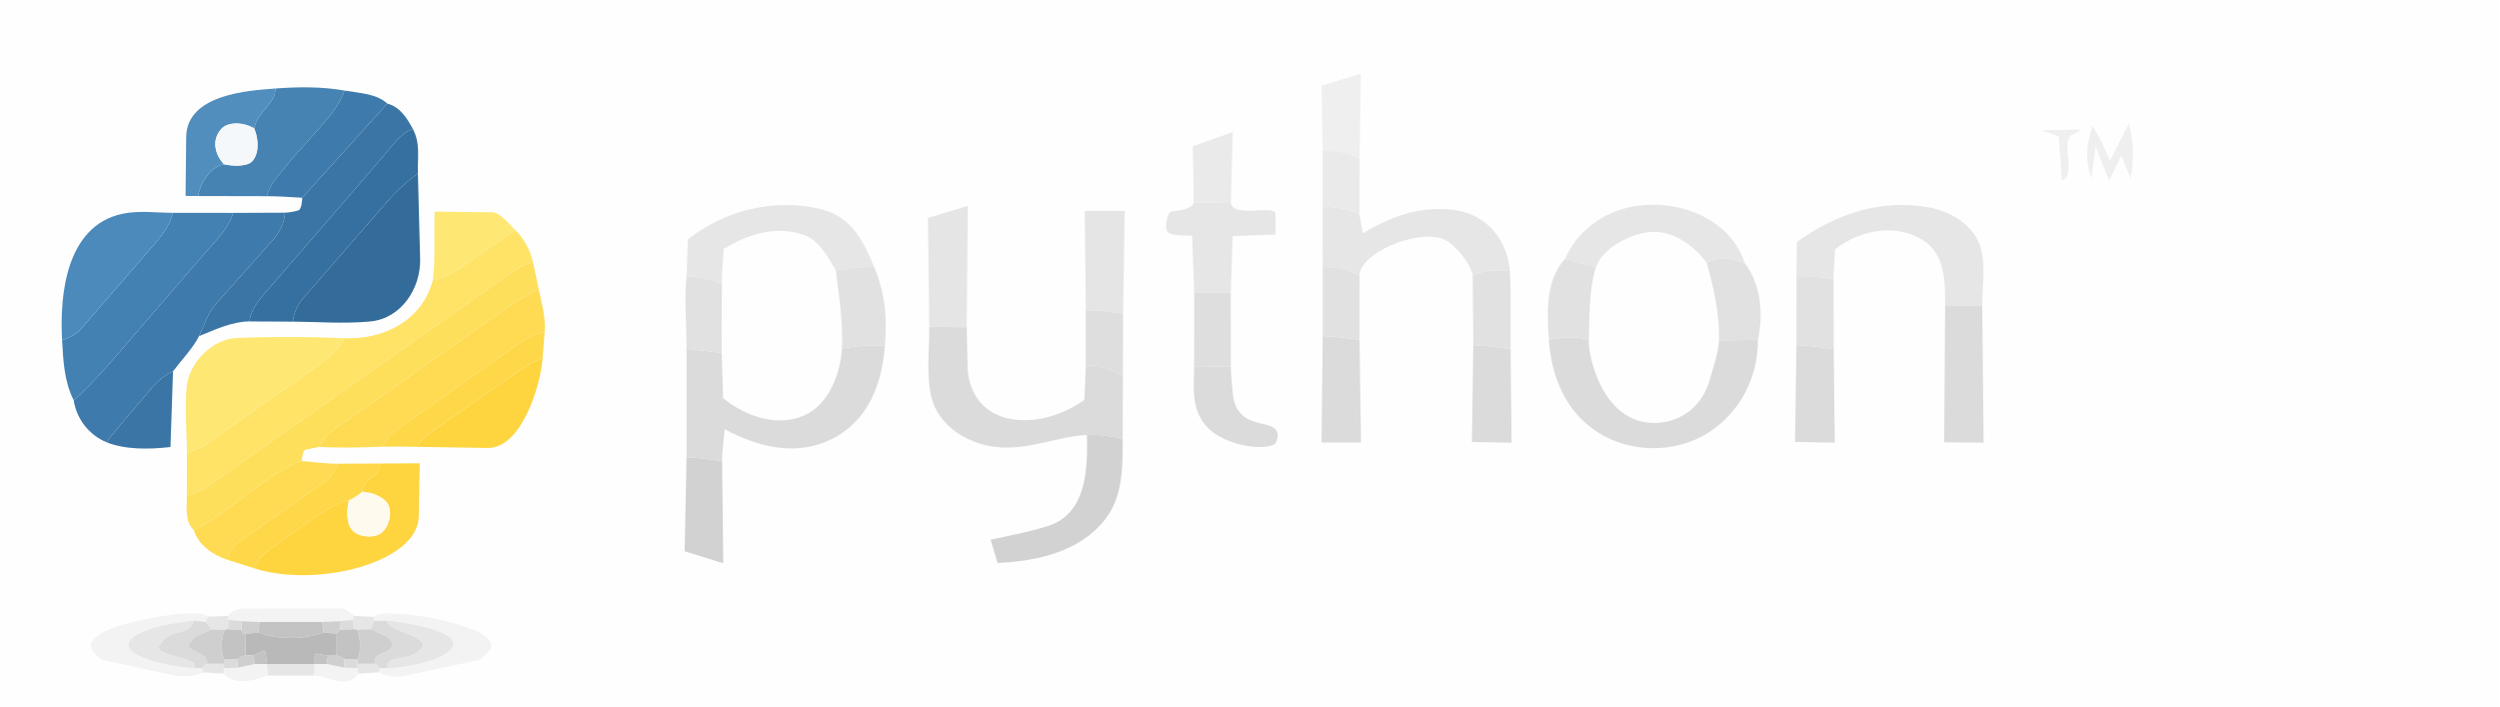
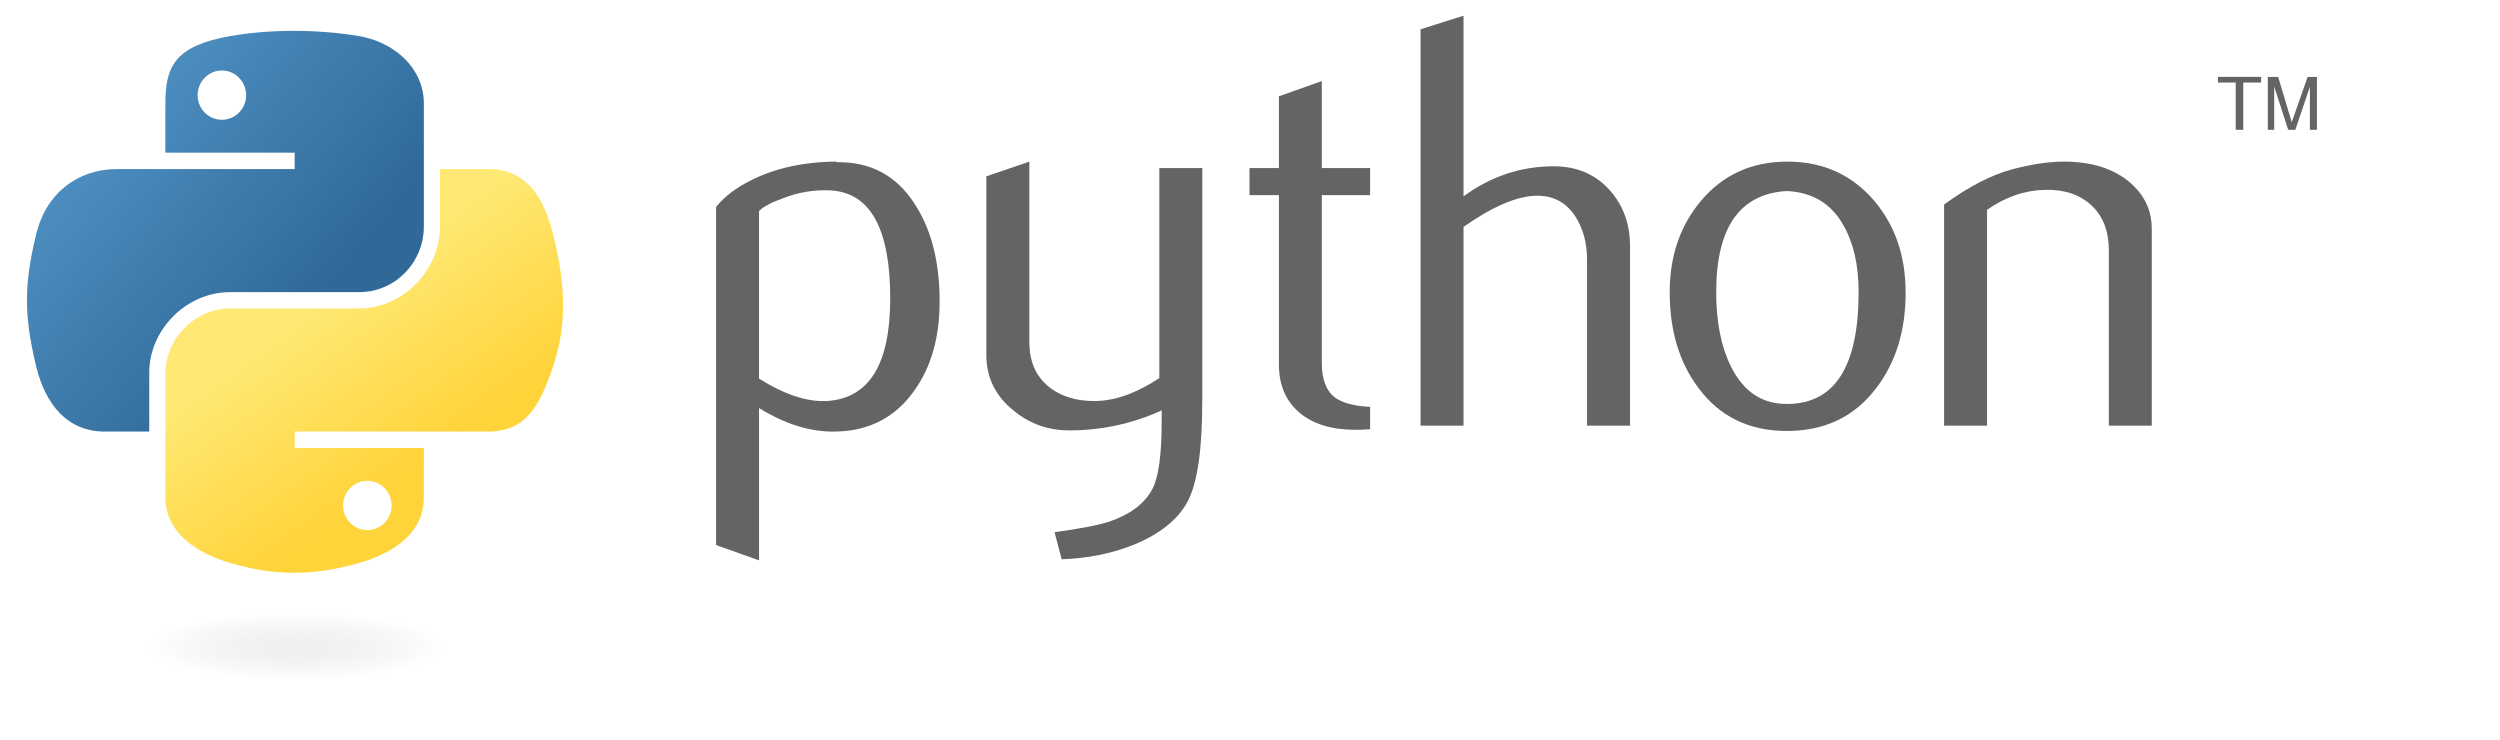
- <svg xmlns="http://www.w3.org/2000/svg" id="Ebene_1" version="1.1" viewBox="0 0 580 164">
-   <path d="M0,164V0h580v164H0ZM306.971,35.06l-.003,13,.026,13.906-.003,15.99-.276,24.704,9.174.003-.363-23.809.016-14.882c.005-5.115,12.893-10.807,19.306-8.547,2.604.918,6.438,5.633,6.954,8.408l.142,16.228-.323,22.467,9.219.172-.245-21.668c-.068-6.045.196-12.143-.184-18.171-.419-6.664-4.975-12.902-12.386-14.057-7.961-1.241-15.061,1.272-21.738,5.37l-.748-4.357.01-12.995.295-19.717-9.113,2.746.238,15.21ZM45.99,45.48l15.945.034c2.627.006,5.562.213,8.213.365-.032.678-.149,2.678-.895,2.928s-2.34.533-3.126.536l-12.024.05-13.99-.016c-3.595-.004-7.9-.599-11.705.219-13.227,2.84-14.569,19.135-13.998,29.298.269,4.788.496,9.674,2.703,13.987.635,4.305,3.602,8.081,7.619,9.722,4.316,1.763,10.074,1.661,14.834,1.104l.586-17.558c1.783-2.383,4.767-5.547,6.039-8.165,3.61-1.471,7.805-3.425,11.696-3.407l10.089.047c5.734.027,11.828.536,17.987-.047,7.219-.684,11.721-7.755,11.545-14.475l-.519-19.887c-.097-3.7.6-6.983-1.173-10.312-1.385-2.6-2.997-5.077-5.916-5.874-2.598-2.339-6.349-2.393-9.924-3.018-5.299-.927-10.686-.878-16.081-.475-5.875.438-20.584,1.226-20.688,11.281l-.141,13.638,2.924.026ZM480.775,31.351l2.389-1.271-9.276.12,3.958,1.492.687,10.163c3.401-.85-.204-9.202,2.243-10.504ZM492.317,36.095l2.209,5.342c.681-5.018.807-7.482-.432-12.77l-4.358,8.608c-1.454-3.266-2.352-5.436-4.09-8.095-1.527,4.88-1.685,7.766-.267,12.218l1.01-7.438,3.135,8.008,2.793-5.873ZM277.079,46.955c-.282,1.421-3.17,1.947-5.098,2.082-1.063.075-1.627,3.447-1.185,4.463.515,1.187,2.924,1.045,5.893,1.195l.475,13.262-.016,17c-.004,4.606-.84,9.509,2.61,13.653,4.548,5.462,15.679,6.125,16.454,3.934,2.438-6.893-9.408-.904-10.127-11.633-.106-1.585-.411-3.885-.413-5.827l-.021-17.155.445-13.129,9.942-.397-.004-4.786c-.002-2.257-10.16,1.135-10.365-2.722l.455-16.243-9.284,3.249.239,13.054ZM159.346,64.123c-.596,5.247.005,10.726.003,16.806l-.008,25.194-.444,21.772,8.972,2.788-.278-23.652c-.022-1.902.298-4.485.611-7.449,8.308,4.466,17.275,6.36,25.46,1.96,7.948-4.273,11.049-12.592,11.722-21.299.489-6.33.18-11.89-2.514-18.333-2.347-5.613-5.029-11.574-12.319-13.373-10.589-2.613-22.313.132-30.905,7.028l-.299,8.558ZM215.677,75.84c.059,5.049-.77,10.725.448,16.111,1.541,6.812,8.362,10.963,14.91,11.733,7.621.896,14.246-2.429,21.227-2.778.177,7.343.167,18.294-9.144,21.157-4.571,1.405-7.959,2.023-13.211,3.139l1.63,5.412c9.237-.457,19.107-2.583,25.008-10.175,4.15-5.339,4.01-12.5,4.027-18.604l.042-14.682.042-14.299.395-23.922-9.296-.003.256,23.03-.005,13-.335,7.852c-4.916,3.354-10.688,5.323-16.618,4.462-6.587-.957-10.34-5.854-10.482-12.248l-.203-9.116.254-28.158-9.242,2.81.297,25.28ZM363.22,60.05c-4.549,5.051-4.165,12.311-3.745,18.761.534,8.193,3.671,16.53,11.319,21.457,7.574,4.879,18.065,4.987,25.718.101,7.161-4.572,11.542-12.605,11.496-21.519,1.224-5.73.877-12.605-3.058-17.816-2.832-8.803-12.308-13.778-21.945-13.531-8.59.221-16.163,4.568-19.784,12.546ZM416.95,64.058l-.005,16.003-.332,22.465,9.225.177-.242-21.671-.039-16.152c-.005-1.93.2-4.223.355-7.049,5.778-4.525,14.558-6.276,20.949-1.697,4.498,3.223,4.631,9.101,4.591,14.869l-.221,31.607,9.157.086-.325-31.699c-.04-3.905.765-8.614-.178-12.821-1.251-5.582-6.733-9.04-12.065-10.035-11.102-2.071-21.783,1.449-30.782,8.025l-.088,7.892ZM100.457,64.982c-2.381,9.265-11.349,13.878-20.483,13.483-8.132-.352-16.283-.406-25.026-.054-5.774.232-11.173,5.869-11.645,11.5-.452,5.39.074,10.314.07,15.09l-.008,10.005c-.002,2.873-.513,5.953,1.591,7.95,1.055,3.464,4.407,5.823,7.9,6.937l6.115,1.95c14.674,4.679,38.004-1.39,38.21-11.955l.242-12.402-9.345.05-9.856.05c-2.417.012-5.78-.422-8.178-.619.085-.698.178-2.5.899-2.646l3.18-.645c4.921.302,9.863.111,14.787-.037,2.474-.074,5.499-.004,7.99.034l16.333.252c7.62.117,12.178-14.011,12.706-20.874l.467-6.073c.261-3.388-.696-6.655-1.378-9.895l-1.307-6.21c-.582-2.767-2.323-5.828-4.115-7.493-1.249-1.16-3.459-4.11-5.443-4.132l-13.294-.146c-.196,5.75.226,10.972-.413,15.882ZM52.958,142.885l-4.751.194c-.773-2.513-28.901,1.56-27.062,7.246.271.837,1.864,2.607,2.932,2.838l15.557,3.369c2.6.563,5.145.631,7.366-.532l4.824.265c2.192,2.624,6.723,1.902,10.244.467l10.845.01c2.877.003,7.681,3.418,10.252-.478l4.835-.265c1.243.828,3.736,1.263,5.686.845l17.384-3.723c.888-.19,2.494-1.981,2.841-2.808,2.245-5.366-25.575-9.85-27.207-7.201l-4.659-.236c-.151-.484-2.088-1.73-2.912-1.728l-22.949.067c-.916.003-3.06.81-3.225,1.668Z" fill="#fefefe" />
-   <path d="M88,156v-1h2c3.75,0,14.587-1.895,15.205-5.51.57-3.335-12.526-5.363-15.205-5.49-.785-.037-2.275.025-3.15.052l-.147-.94c1.633-2.648,29.452,1.835,27.207,7.201-.346.827-1.952,2.618-2.841,2.808l-17.384,3.723c-1.951.418-4.443-.018-5.686-.845Z" fill="#f3f3f3" />
-   <path d="M48.207,143.079l-.339,1.241c-.769-.106-2.148-.356-2.869-.32-2.726.134-14.897,1.886-15.177,5.535-.251,3.267,11.429,5.465,15.177,5.465h2v1c-2.221,1.163-4.766,1.095-7.366.532l-15.557-3.369c-1.068-.231-2.661-2.001-2.932-2.838-1.839-5.686,26.29-9.759,27.062-7.246Z" fill="#f3f3f3" />
-   <path d="M82.045,142.877l-.121.942-3.094.278-4.013.202-14.612.003-4.034-.205-3.094-.278-.118-.934c.166-.858,2.31-1.665,3.225-1.668l22.949-.067c.824-.002,2.761,1.243,2.912,1.728Z" fill="#f3f3f3" />
-   <path d="M492.317,36.095l-2.793,5.873-3.135-8.008-1.01,7.438c-1.417-4.452-1.26-7.338.267-12.218,1.738,2.659,2.636,4.829,4.09,8.095l4.358-8.608c1.24,5.288,1.113,7.753.432,12.77l-2.209-5.342Z" fill="#efefef" />
-   <path d="M75.885,154.05l3.942.853,3.173.097c0,.314.119.901.165,1.265-2.571,3.896-7.375.48-10.252.478l.124-2.696,2.847.003Z" fill="#f3f3f3" />
-   <polygon points="73.037 154.047 72.913 156.743 62.068 156.732 61.959 154.043 73.037 154.047" fill="#e6e6e6" />
-   <path d="M61.959,154.043l.11,2.689c-3.522,1.434-8.052,2.157-10.244-.467l.176-1.265,3.173-.1,3.903-.845,2.883-.012Z" fill="#f3f3f3" />
-   <path d="M480.775,31.351c-2.447,1.302,1.158,9.653-2.243,10.504l-.687-10.163-3.958-1.492,9.276-.12-2.389,1.271Z" fill="#efefef" />
-   <path d="M86.703,143.113l.147.94-.806,1.906-3.142.142c-.191.009-.593-.098-.787-.123l-.192-2.157.121-.942,4.659.236Z" fill="#e6e6e6" />
-   <path d="M52.958,142.885l.118.934-.186,2.157c-.197.029-.596.129-.787.123l-3.15-.087-1.084-1.693.339-1.241,4.751-.194Z" fill="#e6e6e6" />
-   <path d="M52,154c0,.312.036.743,0,1l-.176,1.265-4.824-.265v-1c0-.388.611-1,1-1h4Z" fill="#e6e6e6" />
-   <path d="M87,154c.389,0,1,.612,1,1v1l-4.835.265c-.047-.364-.165-.951-.165-1.265v-1h4Z" fill="#e6e6e6" />
-   <path d="M194.01,62.801c.797,6.42,1.695,12.478,1.383,18.102-.333,6.012-3.12,12.319-7.621,14.889-6.667,3.807-14.785.8-19.948-3.416l-.315-10.525.029-16.029c.005-2.788.256-5.097.426-8.06,5.383-3.347,12.192-5.611,18.829-3.175,3.351,1.23,5.554,5.294,7.217,8.214Z" fill="#fefefe" />
-   <path d="M396.113,60.966c1.742,6.147,2.988,12.174,2.856,17.997-.06,2.648-1.426,6.498-2.041,8.811-1.701,6.401-6.674,10.119-12.455,10.346-12.184.48-15.848-14.859-15.717-19.299.169-5.733.071-12.089,1.651-16.803s8.31-7.718,12.158-8.158c5.559-.635,10.407,2.979,13.548,7.105Z" fill="#fefefe" />
-   <g>
-     <g>
-       <path d="M224.367,75.908l.203,9.116c.142,6.394,3.895,11.291,10.482,12.248,5.93.861,11.702-1.108,16.618-4.462l.335-7.852c2.946-.573,5.742.766,8.609,2.194l-.042,14.682c-2.622-.659-5.605-1.064-8.31-.929-6.981.349-13.606,3.675-21.227,2.778-6.548-.77-13.369-4.921-14.91-11.733-1.218-5.386-.389-11.062-.448-16.111l8.69.068Z" fill="#dbdbdb" />
-       <path d="M368.756,78.822c-.131,4.44,3.533,19.779,15.717,19.299,5.781-.228,10.754-3.945,12.455-10.346.615-2.313,1.98-6.163,2.041-8.811l9.039-.113c.046,8.914-4.335,16.947-11.496,21.519-7.653,4.886-18.144,4.778-25.718-.101-7.649-4.927-10.786-13.264-11.319-21.457,3.16-.588,6.308-.831,9.281.011Z" fill="#dbdbdb" />
-       <path d="M460.063,70.997l-8.612.005c.04-5.768-.093-11.647-4.591-14.869-6.391-4.579-15.171-2.828-20.949,1.697-.155,2.826-.36,5.119-.355,7.049-2.728-.709-5.683-.883-8.606-.822l.088-7.892c8.999-6.576,19.68-10.096,30.782-8.025,5.332.995,10.814,4.454,12.065,10.035.943,4.208.138,8.917.178,12.821Z" fill="#e6e6e6" />
-       <path d="M315.541,49.816l.748,4.357c6.676-4.098,13.776-6.61,21.738-5.37,7.411,1.155,11.966,7.393,12.386,14.057-2.91-.304-6.005-.109-8.609.971-.516-2.775-4.35-7.49-6.954-8.408-6.413-2.26-19.3,3.432-19.306,8.547-2.663-1.404-5.566-2.106-8.549-2.005l-.026-13.906c3.03-.203,5.898.327,8.572,1.756Z" fill="#e6e6e6" />
-       <path d="M260.572,101.835c-.017,6.105.123,13.265-4.027,18.604-5.901,7.591-15.771,9.718-25.008,10.175l-1.63-5.412c5.253-1.116,8.64-1.734,13.211-3.139,9.311-2.863,9.321-13.814,9.144-21.157,2.704-.135,5.688.27,8.31.929Z" fill="#d2d2d2" />
-       <path d="M404.95,61.034c-2.859-1.348-6.034-1.485-8.837-.068-3.141-4.126-7.988-7.74-13.548-7.105-3.849.439-10.58,3.449-12.158,8.158l-7.186-1.969c3.621-7.979,11.194-12.326,19.784-12.546,9.638-.248,19.113,4.728,21.945,13.531Z" fill="#e6e6e6" />
-       <polygon points="460.063 70.997 460.388 102.696 451.231 102.61 451.451 71.003 460.063 70.997" fill="#dbdbdb" />
-       <path d="M285.669,46.895c.206,3.857,10.364.465,10.365,2.722l.004,4.786-9.942.397-.445,13.129-8.488.029-.475-13.262c-2.969-.15-5.378-.008-5.893-1.195-.442-1.016.122-4.388,1.185-4.463,1.928-.136,4.817-.662,5.098-2.082l8.591-.06Z" fill="#e6e6e6" />
-       <polygon points="224.367 75.908 215.677 75.84 215.38 50.56 224.622 47.75 224.367 75.908" fill="#e5e5e5" />
-       <path d="M315.528,78.853l.363,23.809-9.174-.003.276-24.704c2.854.145,5.724.437,8.535.898Z" fill="#dbdbdb" />
-       <path d="M260.656,72.853c-2.791-.565-5.738-.823-8.646-.895l-.256-23.03,9.296.003-.395,23.922Z" fill="#e5e5e5" />
-       <path d="M350.596,81.031l.245,21.668-9.219-.172.323-22.467c2.892.118,5.773.454,8.651.971Z" fill="#dbdbdb" />
-       <path d="M425.596,81.031l.242,21.671-9.225-.177.332-22.465c2.892.118,5.773.454,8.651.971Z" fill="#dbdbdb" />
-       <path d="M285.672,85.084c.002,1.942.307,4.241.413,5.827.719,10.73,12.564,4.74,10.127,11.633-.775,2.191-11.906,1.529-16.454-3.934-3.45-4.144-2.615-9.046-2.61-13.653l8.525.126Z" fill="#dbdbdb" />
-       <path d="M404.95,61.034c3.935,5.211,4.282,12.087,3.058,17.816l-9.039.113c.133-5.823-1.113-11.85-2.856-17.997,2.804-1.417,5.979-1.28,8.837.068Z" fill="#e1e1e1" />
-       <path d="M370.407,62.018c-1.58,4.714-1.482,11.07-1.651,16.803-2.972-.841-6.121-.598-9.281-.011-.42-6.45-.804-13.711,3.745-18.761l7.186,1.969Z" fill="#e1e1e1" />
-       <path d="M350.412,62.861c.379,6.028.115,12.126.184,18.171-2.878-.517-5.759-.853-8.651-.971l-.142-16.228c2.604-1.08,5.699-1.275,8.609-.971Z" fill="#e1e1e1" />
-       <path d="M315.551,36.822c-2.656-1.447-5.544-1.962-8.58-1.761l-.238-15.21,9.113-2.746-.295,19.717Z" fill="#efefef" />
-       <polygon points="285.651 67.929 285.672 85.084 277.147 84.958 277.163 67.958 285.651 67.929" fill="#dedede" />
-       <g>
-         <path d="M205.383,80.244c-.673,8.706-3.773,17.026-11.722,21.299-8.185,4.4-17.153,2.506-25.46-1.96-.313,2.964-.633,5.547-.611,7.449-2.749-.506-5.502-.835-8.249-.908l.008-25.194,8.16.921.315,10.525c5.163,4.216,13.281,7.223,19.948,3.416,4.501-2.57,7.289-8.876,7.621-14.889,3.345-.657,6.634-.934,9.99-.659Z" fill="#dbdbdb" />
-         <path d="M202.869,61.911c-2.993.04-6.112.231-8.858.89-1.663-2.92-3.866-6.984-7.217-8.214-6.638-2.436-13.447-.172-18.829,3.175-.171,2.963-.421,5.272-.426,8.06-2.675-1.002-5.421-1.665-8.192-1.698l.299-8.558c8.592-6.896,20.316-9.641,30.905-7.028,7.289,1.799,9.971,7.76,12.319,13.373Z" fill="#e6e6e6" />
-         <path d="M167.591,107.031l.278,23.652-8.972-2.788.444-21.772c2.747.073,5.5.402,8.249.908Z" fill="#d2d2d2" />
-         <path d="M202.869,61.911c2.694,6.443,3.004,12.004,2.514,18.333-3.356-.276-6.644.002-9.99.659.311-5.624-.586-11.682-1.383-18.102,2.747-.658,5.865-.85,8.858-.89Z" fill="#e1e1e1" />
-         <path d="M167.538,65.822l-.029,16.029-8.16-.921c.002-6.08-.599-11.559-.003-16.806,2.77.033,5.516.696,8.192,1.698Z" fill="#e1e1e1" />
-       </g>
-       <path d="M425.556,64.879l.039,16.152c-2.878-.517-5.759-.853-8.651-.971l.005-16.003c2.923-.062,5.878.112,8.606.822Z" fill="#e1e1e1" />
-       <path d="M315.543,63.971l-.016,14.882c-2.812-.461-5.681-.752-8.535-.898l.003-15.99c2.982-.101,5.886.601,8.549,2.005Z" fill="#e1e1e1" />
-       <polygon points="285.669 46.895 277.079 46.955 276.839 33.901 286.124 30.652 285.669 46.895" fill="#eaeaea" />
-       <path d="M260.656,72.853l-.042,14.299c-2.867-1.428-5.663-2.768-8.609-2.194l.005-13c2.907.072,5.855.33,8.646.895Z" fill="#dedede" />
-       <path d="M315.551,36.822l-.01,12.995c-2.674-1.429-5.542-1.959-8.572-1.756l.003-13c3.036-.2,5.925.314,8.58,1.761Z" fill="#eaeaea" />
-     </g>
-     <g>
-       <g>
-         <path d="M123.722,60.871c-1.053.24-2.984.913-4.197,1.767l-71.536,50.335c-1.476,1.038-3.269,1.727-4.624,2.032l.008-10.005c1.352-.321,3.258-1.102,4.61-2.053l25.284-17.776c2.797-1.967,5.316-3.988,6.707-6.707,9.134.396,18.102-4.218,20.483-13.483,1.59-.265,3.859-1.086,5.371-2.126l13.779-9.478c1.793,1.665,3.533,4.726,4.115,7.493Z" fill="#fee367" />
-         <path d="M123.722,60.871l1.307,6.21c-2.618,1.317-5.301,2.89-8.016,4.8l-40.075,28.176c-1.23.865-2.389,2.476-2.814,3.618l-3.18.645c-.721.146-.814,1.949-.899,2.646-7.251,2.142-17.452,12.55-25.089,15.99-2.103-1.997-1.593-5.077-1.591-7.95,1.354-.305,3.148-.994,4.624-2.032l71.536-50.335c1.214-.854,3.144-1.527,4.197-1.767Z" fill="#fedf5c" />
-         <path d="M79.974,78.465c-1.391,2.719-3.909,4.74-6.707,6.707l-25.284,17.776c-1.353.951-3.259,1.732-4.61,2.053.004-4.776-.522-9.699-.07-15.09.472-5.63,5.871-11.267,11.645-11.5,8.743-.352,16.894-.298,25.026.054Z" fill="#fee773" />
-         <path d="M126.407,76.976c-1.449.342-3.795,1.17-5.19,2.154l-29.386,20.719c-1.255.885-2.509,2.594-2.92,3.789-4.924.148-9.866.339-14.787.037.425-1.142,1.584-2.753,2.814-3.618l40.075-28.176c2.716-1.909,5.398-3.483,8.016-4.8.682,3.24,1.639,6.507,1.378,9.895Z" fill="#fedb53" />
-         <path d="M58.971,131.843c.392-1.14,1.701-2.967,2.806-3.757l10.763-7.691c2.288-1.635,6.171-3.889,8.48-4.381-.605,2.063-.651,5.303.618,6.864,1.411,1.735,4.912,2.076,6.725.865s2.728-4.5,1.761-6.587c-.854-1.842-3.856-2.972-6.031-3.06.187-3.651,4.314-2.885,3.984-6.559l9.345-.05-.242,12.402c-.206,10.565-23.536,16.635-38.21,11.955Z" fill="#fed43f" />
-         <path d="M125.94,83.05c-.528,6.863-5.086,20.991-12.706,20.874l-16.333-.252c.421-1,1.553-2.258,2.709-3.066l20.597-14.406c1.832-1.281,3.983-2.418,5.734-3.149Z" fill="#fed43f" />
-         <path d="M70.045,106.966c2.398.197,5.761.632,8.178.619-.209,1.253-1.395,3.163-2.579,3.989l-20.2,14.093c-1.506,1.05-2.582,2.612-2.588,4.225-3.493-1.114-6.845-3.473-7.9-6.937,7.637-3.44,17.838-13.848,25.089-15.99Z" fill="#fedb53" />
-         <path d="M88.079,107.535c.33,3.674-3.797,2.908-3.984,6.559-.765.584-2.182,1.729-3.073,1.919-2.309.492-6.193,2.747-8.48,4.381l-10.763,7.691c-1.105.79-2.415,2.616-2.806,3.757l-6.115-1.95c.006-1.613,1.083-3.174,2.588-4.225l20.2-14.093c1.184-.826,2.37-2.736,2.579-3.989l9.856-.05Z" fill="#fed848" />
-         <path d="M126.407,76.976l-.467,6.073c-1.751.731-3.902,1.868-5.734,3.149l-20.597,14.406c-1.155.808-2.288,2.066-2.709,3.066-2.49-.038-5.515-.109-7.99-.034.411-1.195,1.665-2.904,2.92-3.789l29.386-20.719c1.395-.984,3.741-1.811,5.19-2.154Z" fill="#fed848" />
-         <path d="M119.606,53.378l-13.779,9.478c-1.511,1.04-3.781,1.861-5.371,2.126.639-4.91.217-10.132.413-15.882l13.294.146c1.984.022,4.194,2.972,5.443,4.132Z" fill="#fee773" />
-         <path d="M81.021,116.013c.891-.19,2.309-1.334,3.073-1.919,2.175.089,5.177,1.218,6.031,3.06.967,2.087.054,5.375-1.761,6.587s-5.314.87-6.725-.865c-1.269-1.56-1.223-4.801-.618-6.864Z" fill="#fefaee" />
-       </g>
-       <g>
-         <path d="M66.126,49.344c-.087,2.449-1.272,4.634-3.059,6.637l-12.782,14.332c-2.194,2.46-2.861,5.135-4.093,7.671-1.272,2.618-4.256,5.782-6.039,8.165-1.647.714-3.511,2.185-4.986,3.919l-7.411,8.712c-1.144,1.345-2.239,2.713-3.024,3.823-4.017-1.641-6.985-5.417-7.619-9.722,3.726-3.307,7.084-7.103,10.59-11.165l19.424-22.504c2.779-3.22,5.923-6.098,6.975-9.819l12.024-.05Z" fill="#3e7aab" />
-         <path d="M67.976,74.625c.131-1.689,1.015-3.829,2.289-5.295l19.587-22.531c2.185-2.514,4.747-4.778,7.136-6.584l.519,19.887c.175,6.72-4.326,13.791-11.545,14.475-6.159.584-12.253.074-17.987.047Z" fill="#336b9a" />
-         <path d="M54.102,49.394c-1.052,3.721-4.196,6.599-6.975,9.819l-19.424,22.504c-3.507,4.063-6.864,7.859-10.59,11.165-2.208-4.313-2.435-9.199-2.703-13.987,1.509-.361,3.387-1.422,4.505-2.713l15.018-17.324c2.617-3.018,5.393-5.938,6.18-9.48l13.99.016Z" fill="#4381b2" />
-         <path d="M95.816,29.903c-2.995,1.147-4.87,4.045-7.193,6.736l-6.035,6.991-6.47,7.488-6.504,7.52-6.478,7.489c-2.402,2.777-4.757,5.032-5.249,8.451-3.89-.018-8.085,1.936-11.696,3.407,1.232-2.535,1.9-5.211,4.093-7.671l12.782-14.332c1.787-2.003,2.972-4.188,3.059-6.637.786-.003,2.381-.287,3.126-.536s.863-2.25.895-2.928l19.753-21.85c2.919.797,4.531,3.274,5.916,5.874Z" fill="#3a75a5" />
-         <path d="M95.816,29.903c1.774,3.33,1.077,6.613,1.173,10.312-2.389,1.806-4.951,4.07-7.136,6.584l-19.587,22.531c-1.274,1.465-2.158,3.605-2.289,5.295l-10.089-.047c.492-3.419,2.846-5.674,5.249-8.451l6.478-7.489,6.504-7.52,6.47-7.488,6.035-6.991c2.323-2.69,4.198-5.589,7.193-6.736Z" fill="#3670a0" />
-         <path d="M40.113,49.378c-.786,3.543-3.563,6.462-6.18,9.48l-15.018,17.324c-1.119,1.29-2.997,2.351-4.505,2.713-.57-10.164.771-26.458,13.998-29.298,3.805-.817,8.11-.223,11.705-.219Z" fill="#4c8abc" />
-         <path d="M79.976,21.01c-1.044,3.035-3.201,5.732-5.567,8.392l-6.61,7.434-3.68,4.458c-.999,1.21-1.88,2.931-2.185,4.22l-15.945-.034c.444-3.016,2.912-6.852,6-7.373,2.034.462,5.588.646,6.735-.897,1.571-2.111,1.172-5.242.275-7.416.798-4.138,5.024-5.684,4.895-9.26,5.396-.402,10.782-.452,16.081.475Z" fill="#4683b3" />
-         <path d="M89.9,24.029l-19.753,21.85c-2.651-.152-5.586-.359-8.213-.365.305-1.289,1.186-3.01,2.185-4.22l3.68-4.458,6.61-7.434c2.366-2.66,4.523-5.357,5.567-8.392,3.575.625,7.326.68,9.924,3.018Z" fill="#3e7aab" />
-         <path d="M63.895,20.535c.129,3.576-4.097,5.122-4.895,9.26-2.385-1.449-6.05-1.645-7.628.106-2.411,2.676-1.388,6.065.618,8.207-3.088.52-5.556,4.357-6,7.373l-2.924-.026.141-13.638c.104-10.055,14.813-10.843,20.688-11.281Z" fill="#518ebd" />
-         <path d="M40.152,86.15l-.586,17.558c-4.76.557-10.518.659-14.834-1.104.784-1.11,1.88-2.478,3.024-3.823l7.411-8.712c1.475-1.734,3.338-3.205,4.986-3.919Z" fill="#3a75a5" />
-         <path d="M59,29.795c.897,2.174,1.296,5.304-.275,7.416-1.148,1.543-4.701,1.358-6.735.897-2.006-2.142-3.029-5.53-.618-8.207,1.578-1.751,5.243-1.555,7.628-.106Z" fill="#f5f8fb" />
-       </g>
-     </g>
-   </g>
-   <path d="M90,155c-.788-3.366,4.839-1.11,7.928-4.638,2.252-2.572-9.013-4.32-7.928-6.362,2.679.128,15.776,2.155,15.205,5.49-.618,3.615-11.455,5.51-15.205,5.51Z" fill="#e6e6e6" />
-   <path d="M90,144c-1.085,2.042,10.181,3.79,7.928,6.362-3.089,3.528-8.716,1.272-7.928,4.638h-2c0-.388-.611-1-1-1-.356-3.155,3.673-1.991,4.139-4.477.102-.545-1.079-1.682-1.582-1.918l-3.512-1.646.806-1.906c.874-.027,2.364-.09,3.15-.052Z" fill="#dbdbdb" />
-   <path d="M45,144c-1.165,3.761-5.083,1.351-7.964,5.639-1.84,2.739,10.101,2.79,7.964,5.361-3.748,0-15.428-2.197-15.177-5.465.28-3.649,12.451-5.401,15.177-5.535Z" fill="#e6e6e6" />
-   <path d="M47.869,144.32l1.084,1.693-3.402,1.651c-.529.257-1.447,1.377-1.718,1.859-.879,1.558,4.96,1.826,4.168,4.478-.389,0-1,.612-1,1h-2c2.137-2.571-9.804-2.622-7.964-5.361,2.881-4.288,6.799-1.878,7.964-5.639.721-.036,2.099.214,2.869.32Z" fill="#dbdbdb" />
-   <path d="M74.816,144.299l.249,2.451c-4.598,1.643-10.578,1.727-15.126-.024l.265-2.425,14.612-.003Z" fill="#c3c3c3" />
-   <polygon points="78.829 144.097 78.995 146.121 77.974 147.016 75.066 146.751 74.816 144.299 78.829 144.097" fill="#cfcfcf" />
-   <path d="M60.205,144.302l-.265,2.425-2.903.336c-.378.044-1.065-.516-1.034-.895l.168-2.071,4.034.205Z" fill="#cfcfcf" />
-   <polygon points="81.924 143.819 82.115 145.976 78.995 146.121 78.829 144.097 81.924 143.819" fill="#dbdbdb" />
-   <polygon points="56.171 144.097 56.003 146.168 52.89 145.976 53.076 143.819 56.171 144.097" fill="#dbdbdb" />
-   <polygon points="77.984 151.958 80.005 152.879 79.827 154.903 75.885 154.05 76.108 152.136 77.984 151.958" fill="#cfcfcf" />
-   <path d="M76.108,152.136l-.223,1.913-2.847-.003c.03-.661-.216-2.517.436-2.397l2.635.486Z" fill="#c3c3c3" />
-   <polygon points="83 153 83 155 79.827 154.903 80.005 152.879 83 153" fill="#dbdbdb" />
-   <path d="M59.94,146.727c4.548,1.751,10.528,1.667,15.126.024l2.908.265.01,4.942-1.877.178-2.635-.486c-.651-.12-.405,1.735-.436,2.397l-11.079-.004c-.029-.7-.246-2.035-.384-2.735-.135-.687-2.496.632-2.682.823l-1.89-.165.034-4.903,2.903-.336Z" fill="#b9b9b9" />
-   <polygon points="57.003 151.966 58.892 152.131 59.076 154.055 55.173 154.9 54.995 152.892 57.003 151.966" fill="#cfcfcf" />
-   <path d="M61.959,154.043l-2.883.012-.184-1.924c.186-.191,2.547-1.51,2.682-.823.138.7.356,2.035.384,2.735Z" fill="#c3c3c3" />
-   <path d="M54.995,152.892l.178,2.008-3.173.1c.036-.257,0-.688,0-1v-1l2.995-.108Z" fill="#dbdbdb" />
-   <path d="M86.045,145.958l3.512,1.646c.503.236,1.684,1.373,1.582,1.918-.467,2.487-4.495,1.322-4.139,4.477h-4v-1c.849-2.216.726-4.616-.097-6.9l3.142-.142Z" fill="#cfcfcf" />
-   <path d="M82.115,145.976c.195.025.597.132.787.123.823,2.284.946,4.684.097,6.9l-2.995-.121-2.021-.921-.01-4.942,1.021-.895,3.121-.144Z" fill="#c3c3c3" />
-   <path d="M52.102,146.1c-.78,2.291-.908,4.686-.102,6.9v1h-4c.792-2.652-5.047-2.92-4.168-4.478.272-.481,1.189-1.602,1.718-1.859l3.402-1.651,3.15.087Z" fill="#cfcfcf" />
-   <path d="M56.003,146.168c-.031.379.656.939,1.034.895l-.034,4.903-2.008.927-2.995.108c-.806-2.214-.677-4.609.102-6.9.191.005.59-.095.787-.123l3.113.192Z" fill="#c3c3c3" />
+ <svg xmlns="http://www.w3.org/2000/svg" width="388.8pt" height="115pt" version="1.1">
+   <defs>
+     <linearGradient id="vlpc" x1="151" x2="112" y1="192.4" y2="137.3" gradientTransform="matrix(.5625 0 0 .568 -9.4 -5.305)" gradientUnits="userSpaceOnUse">
+       <stop style="stop-color:#ffd43b" offset="0" />
+       <stop style="stop-color:#ffe873" offset="1" />
+     </linearGradient>
+     <linearGradient id="vlpb" x1="26.65" x2="135.7" y1="20.6" y2="114.4" gradientTransform="matrix(.5625 0 0 .568 -9.4 -5.305)" gradientUnits="userSpaceOnUse">
+       <stop style="stop-color:#5a9fd4" offset="0" />
+       <stop style="stop-color:#306998" offset="1" />
+     </linearGradient>
+     <radialGradient id="vlpa" cx="61.52" cy="132.3" r="29.04" gradientTransform="matrix(2.383e-8 -.2964 1.437 4.684e-7 -128.5 150.5)" gradientUnits="userSpaceOnUse">
+       <stop style="stop-color:#b8b8b8;stop-opacity:.498" offset="0" />
+       <stop style="stop-color:#7f7f7f;stop-opacity:0" offset="1" />
+     </radialGradient>
+   </defs>
+   <path d="m184.6 61.93c0-14.56-4.152-22.04-12.46-22.45-3.304-0.156-6.531 0.37-9.669 1.589-2.505 0.897-4.191 1.784-5.078 2.68v34.76c5.312 3.334 10.03 4.883 14.14 4.64 8.704-0.575 13.06-7.642 13.06-21.22zm10.24 0.604c0 7.398-1.735 13.54-5.224 18.42-3.889 5.527-9.279 8.373-16.17 8.529-5.195 0.166-10.55-1.462-16.05-4.874v31.59l-8.909-3.178v-70.12c1.462-1.793 3.343-3.334 5.624-4.64 5.302-3.09 11.75-4.679 19.33-4.757l0.127 0.127c6.93-0.088 12.27 2.758 16.02 8.529 3.499 5.293 5.254 12.08 5.254 20.37z" style="fill:#646464" />
+   <path d="m249.3 83.27c0 9.923-0.994 16.79-2.983 20.62-1.998 3.821-5.8 6.872-11.41 9.143-4.552 1.793-9.474 2.768-14.76 2.934l-1.472-5.614c5.371-0.731 9.153-1.462 11.35-2.193 4.318-1.462 7.281-3.704 8.909-6.706 1.306-2.447 1.949-7.115 1.949-14.03v-2.32c-6.092 2.768-12.48 4.143-19.15 4.143-4.386 0-8.256-1.374-11.59-4.143-3.743-3.012-5.614-6.833-5.614-11.46v-37.08l8.909-3.051v37.32c0 3.987 1.287 7.057 3.86 9.211 2.573 2.154 5.907 3.187 9.991 3.109 4.084-0.088 8.46-1.667 13.11-4.757v-43.54h8.909v48.41z" style="fill:#646464" />
+   <path d="m284.1 89c-1.062 0.088-2.037 0.127-2.934 0.127-5.039 0-8.967-1.199-11.77-3.606-2.797-2.408-4.201-5.731-4.201-9.971v-35.09h-6.102v-5.605h6.102v-14.88l8.899-3.168v18.05h10.01v5.605h-10.01v34.85c0 3.343 0.897 5.712 2.69 7.096 1.54 1.14 3.987 1.793 7.32 1.959v4.64z" style="fill:#646464" />
+   <path d="m338 88.27h-8.909v-34.39c0-3.499-0.819-6.511-2.447-9.026-1.881-2.846-4.493-4.269-7.846-4.269-4.084 0-9.192 2.154-15.32 6.462v41.22h-8.909v-82.2l8.909-2.807v37.44c5.692-4.143 11.91-6.219 18.67-6.219 4.718 0 8.538 1.589 11.46 4.757 2.934 3.168 4.396 7.115 4.396 11.83v37.19z" style="fill:#646464" />
+   <path d="m385.4 60.53c0-5.595-1.062-10.21-3.178-13.87-2.515-4.454-6.423-6.803-11.71-7.047-9.767 0.565-14.64 7.564-14.64 20.98 0 6.15 1.014 11.29 3.061 15.41 2.612 5.254 6.531 7.846 11.76 7.759 9.806-0.078 14.71-7.817 14.71-23.23zm9.757 0.058c0 7.963-2.037 14.59-6.102 19.88-4.474 5.926-10.65 8.899-18.54 8.899-7.817 0-13.91-2.973-18.31-8.899-3.987-5.293-5.975-11.92-5.975-19.88 0-7.486 2.154-13.78 6.462-18.91 4.552-5.439 10.54-8.168 17.93-8.168 7.398 0 13.42 2.729 18.06 8.168 4.308 5.127 6.462 11.42 6.462 18.91z" style="fill:#646464" />
+   <path d="m446.2 88.27h-8.909v-36.34c0-3.987-1.199-7.096-3.597-9.338-2.398-2.232-5.595-3.314-9.581-3.226-4.23 0.078-8.256 1.462-12.08 4.143v44.76h-8.909v-45.86c5.127-3.733 9.845-6.17 14.15-7.31 4.065-1.062 7.651-1.589 10.74-1.589 2.115 0 4.104 0.205 5.975 0.614 3.499 0.809 6.345 2.31 8.538 4.513 2.447 2.437 3.665 5.361 3.665 8.782v40.85z" style="fill:#646464" />
+   <path d="m60.51 6.398c-4.584 0.021-8.961 0.412-12.81 1.094-11.35 2.005-13.41 6.2-13.41 13.94v10.22h26.81v3.406h-26.81-10.06c-7.792 0-14.62 4.684-16.75 13.59-2.462 10.21-2.571 16.59 0 27.25 1.906 7.938 6.458 13.59 14.25 13.59h9.219v-12.25c0-8.85 7.657-16.66 16.75-16.66h26.78c7.455 0 13.41-6.138 13.41-13.62v-25.53c0-7.266-6.13-12.72-13.41-13.94-4.606-0.767-9.385-1.115-13.97-1.094zm-14.5 8.219c2.77 0 5.031 2.299 5.031 5.125-2e-6 2.816-2.262 5.094-5.031 5.094-2.779-1e-6 -5.031-2.277-5.031-5.094-1e-6 -2.826 2.252-5.125 5.031-5.125z" style="fill:url(#vlpb)" />
+   <path d="m91.23 35.05v11.91c0 9.231-7.826 17-16.75 17h-26.78c-7.336 0-13.41 6.278-13.41 13.62v25.53c0 7.266 6.319 11.54 13.41 13.62 8.487 2.496 16.63 2.947 26.78 0 6.75-1.954 13.41-5.888 13.41-13.62v-10.22h-26.78v-3.406h26.78 13.41c7.792 0 10.7-5.435 13.41-13.59 2.799-8.399 2.68-16.48 0-27.25-1.926-7.757-5.604-13.59-13.41-13.59h-10.06zm-15.06 64.66c2.779 3e-6 5.031 2.277 5.031 5.094-2e-6 2.826-2.252 5.125-5.031 5.125-2.77 0-5.031-2.299-5.031-5.125 2e-6 -2.816 2.262-5.094 5.031-5.094z" style="fill:url(#vlpc)" />
+   <path d="m463.6 26.91h1.562v-9.796h3.7v-1.168h-8.962v1.168h3.7v9.796m6.647 0h1.334v-8.947l2.896 8.946h1.486l3.018-8.916v8.917h1.456v-10.96h-1.926l-3.298 9.393-2.813-9.393h-2.153v10.96" style="fill:#646464" />
+   <path transform="matrix(.7341 0 0 .8095 16.25 27.01)" d="m110.5 132.3a48.95 8.607 0 1 1-97.9 0 48.95 8.607 0 1 1 97.9 0z" style="fill:url(#vlpa);opacity:.444" />
</svg>
